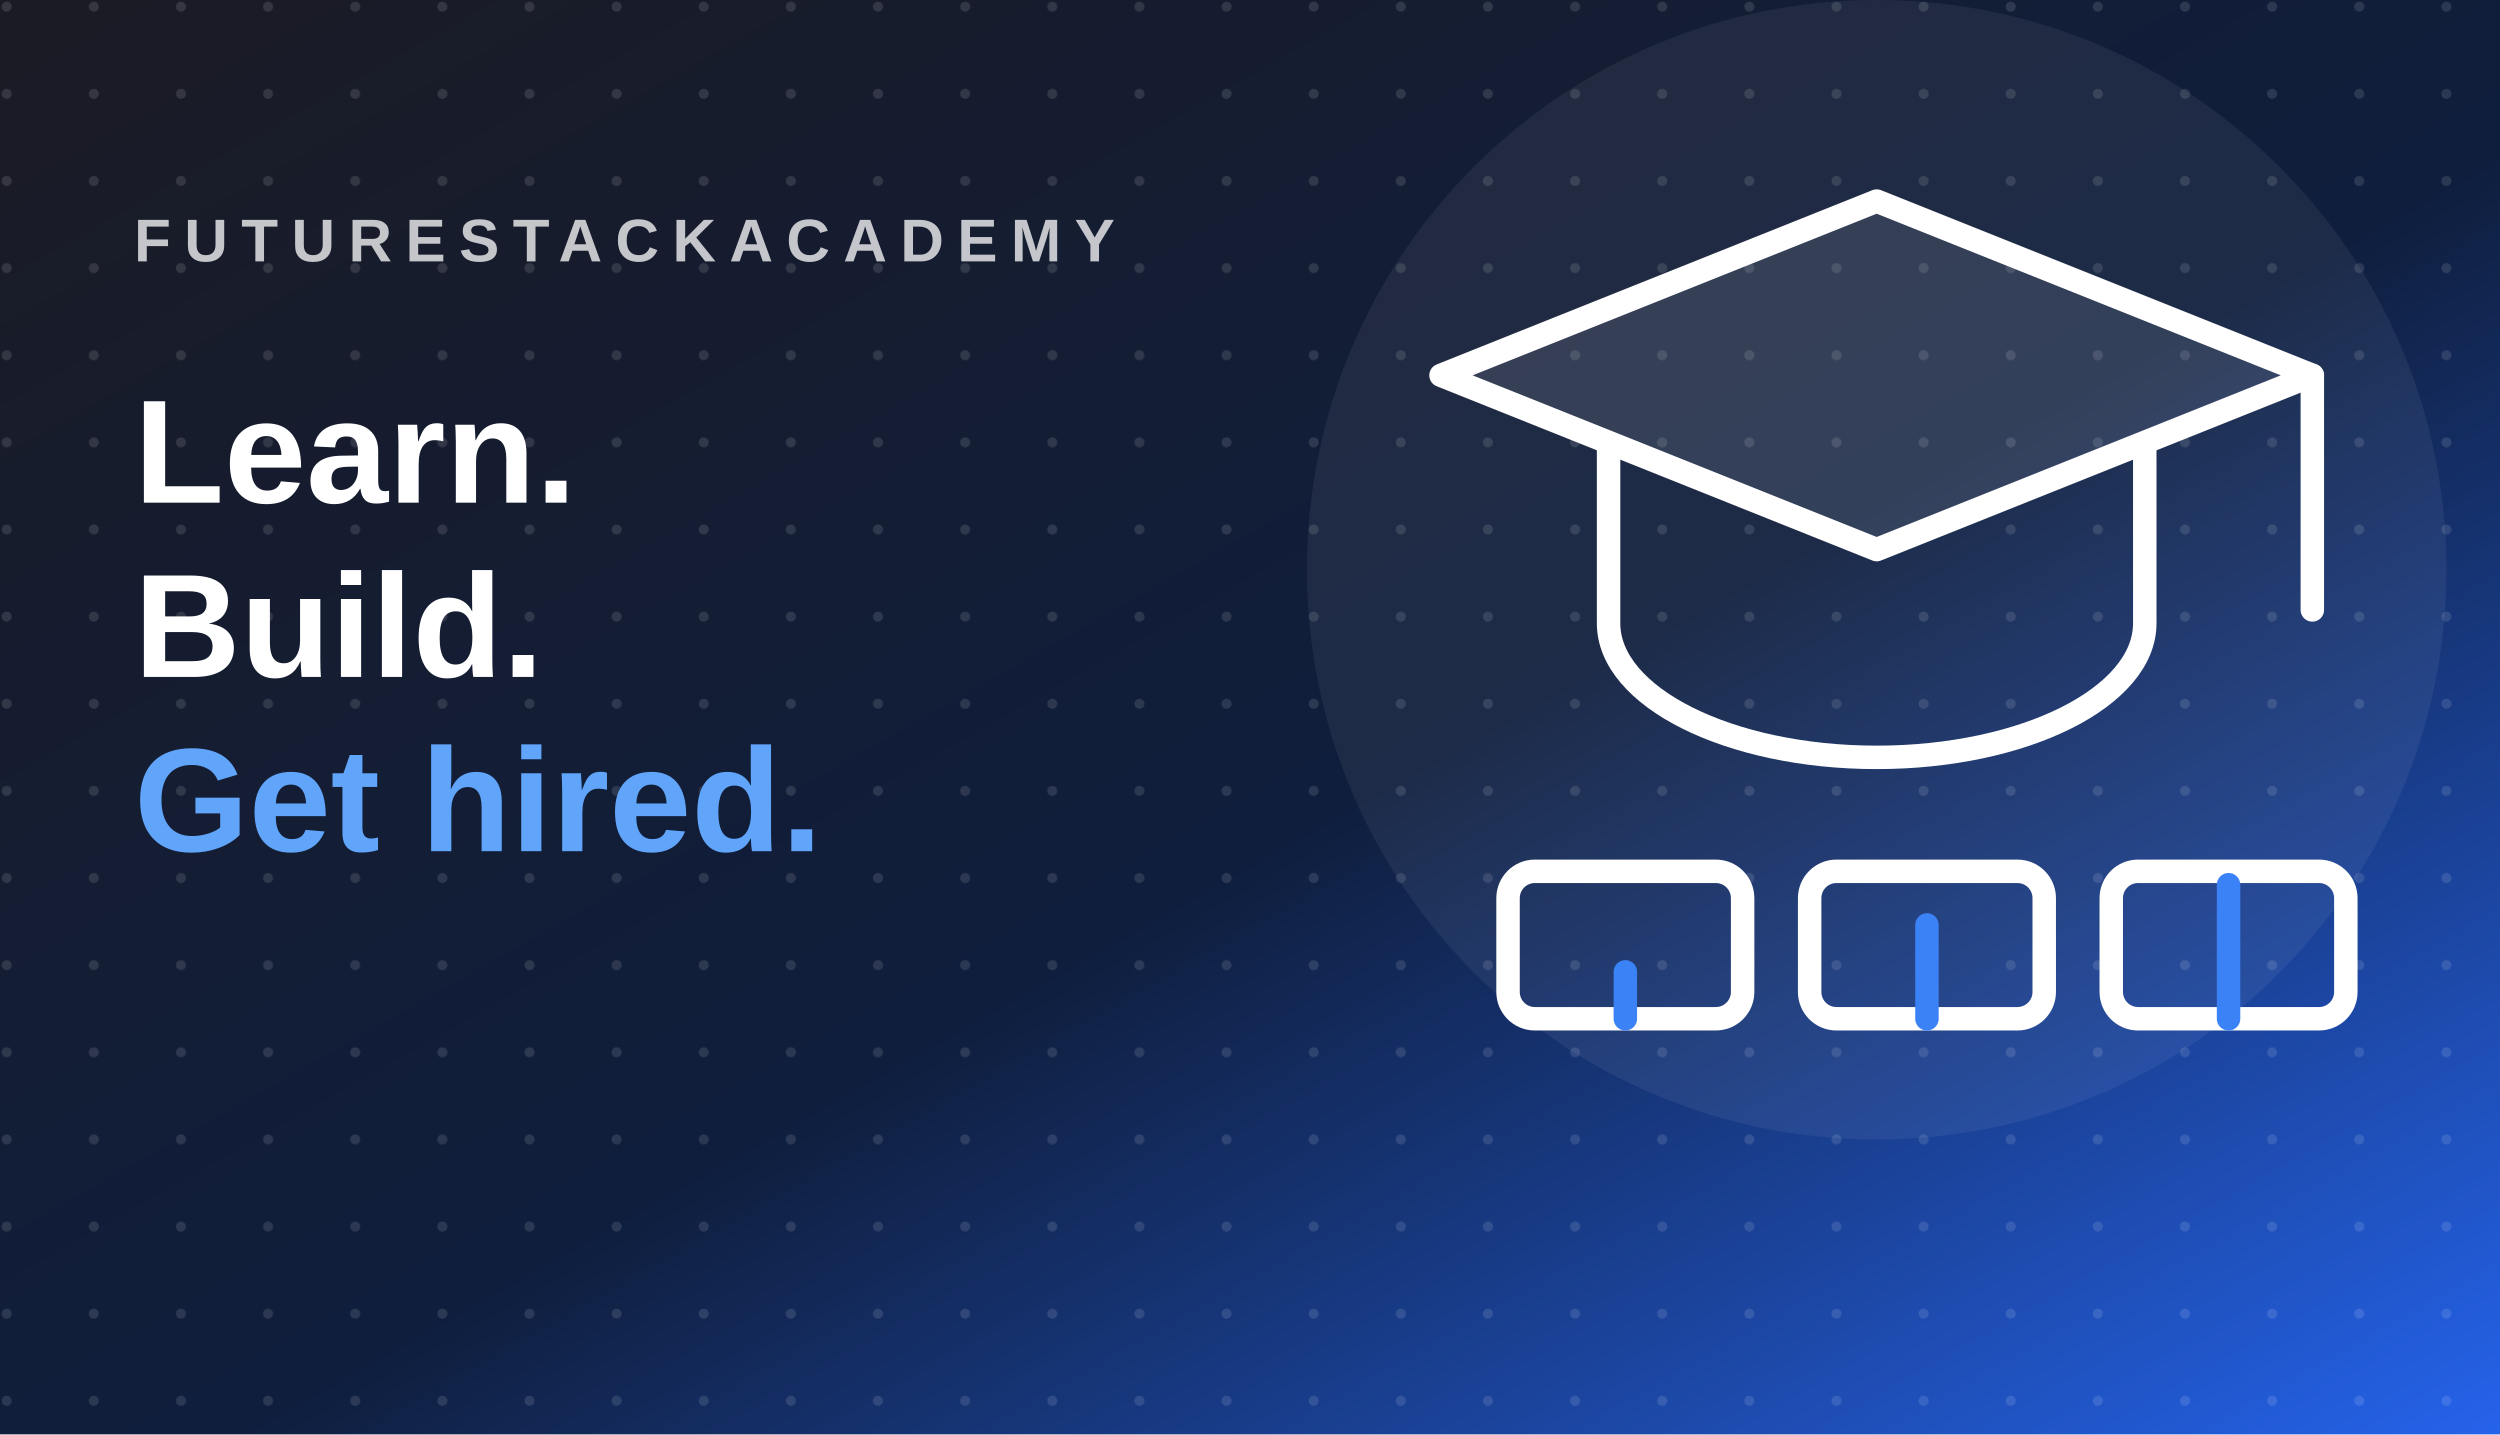
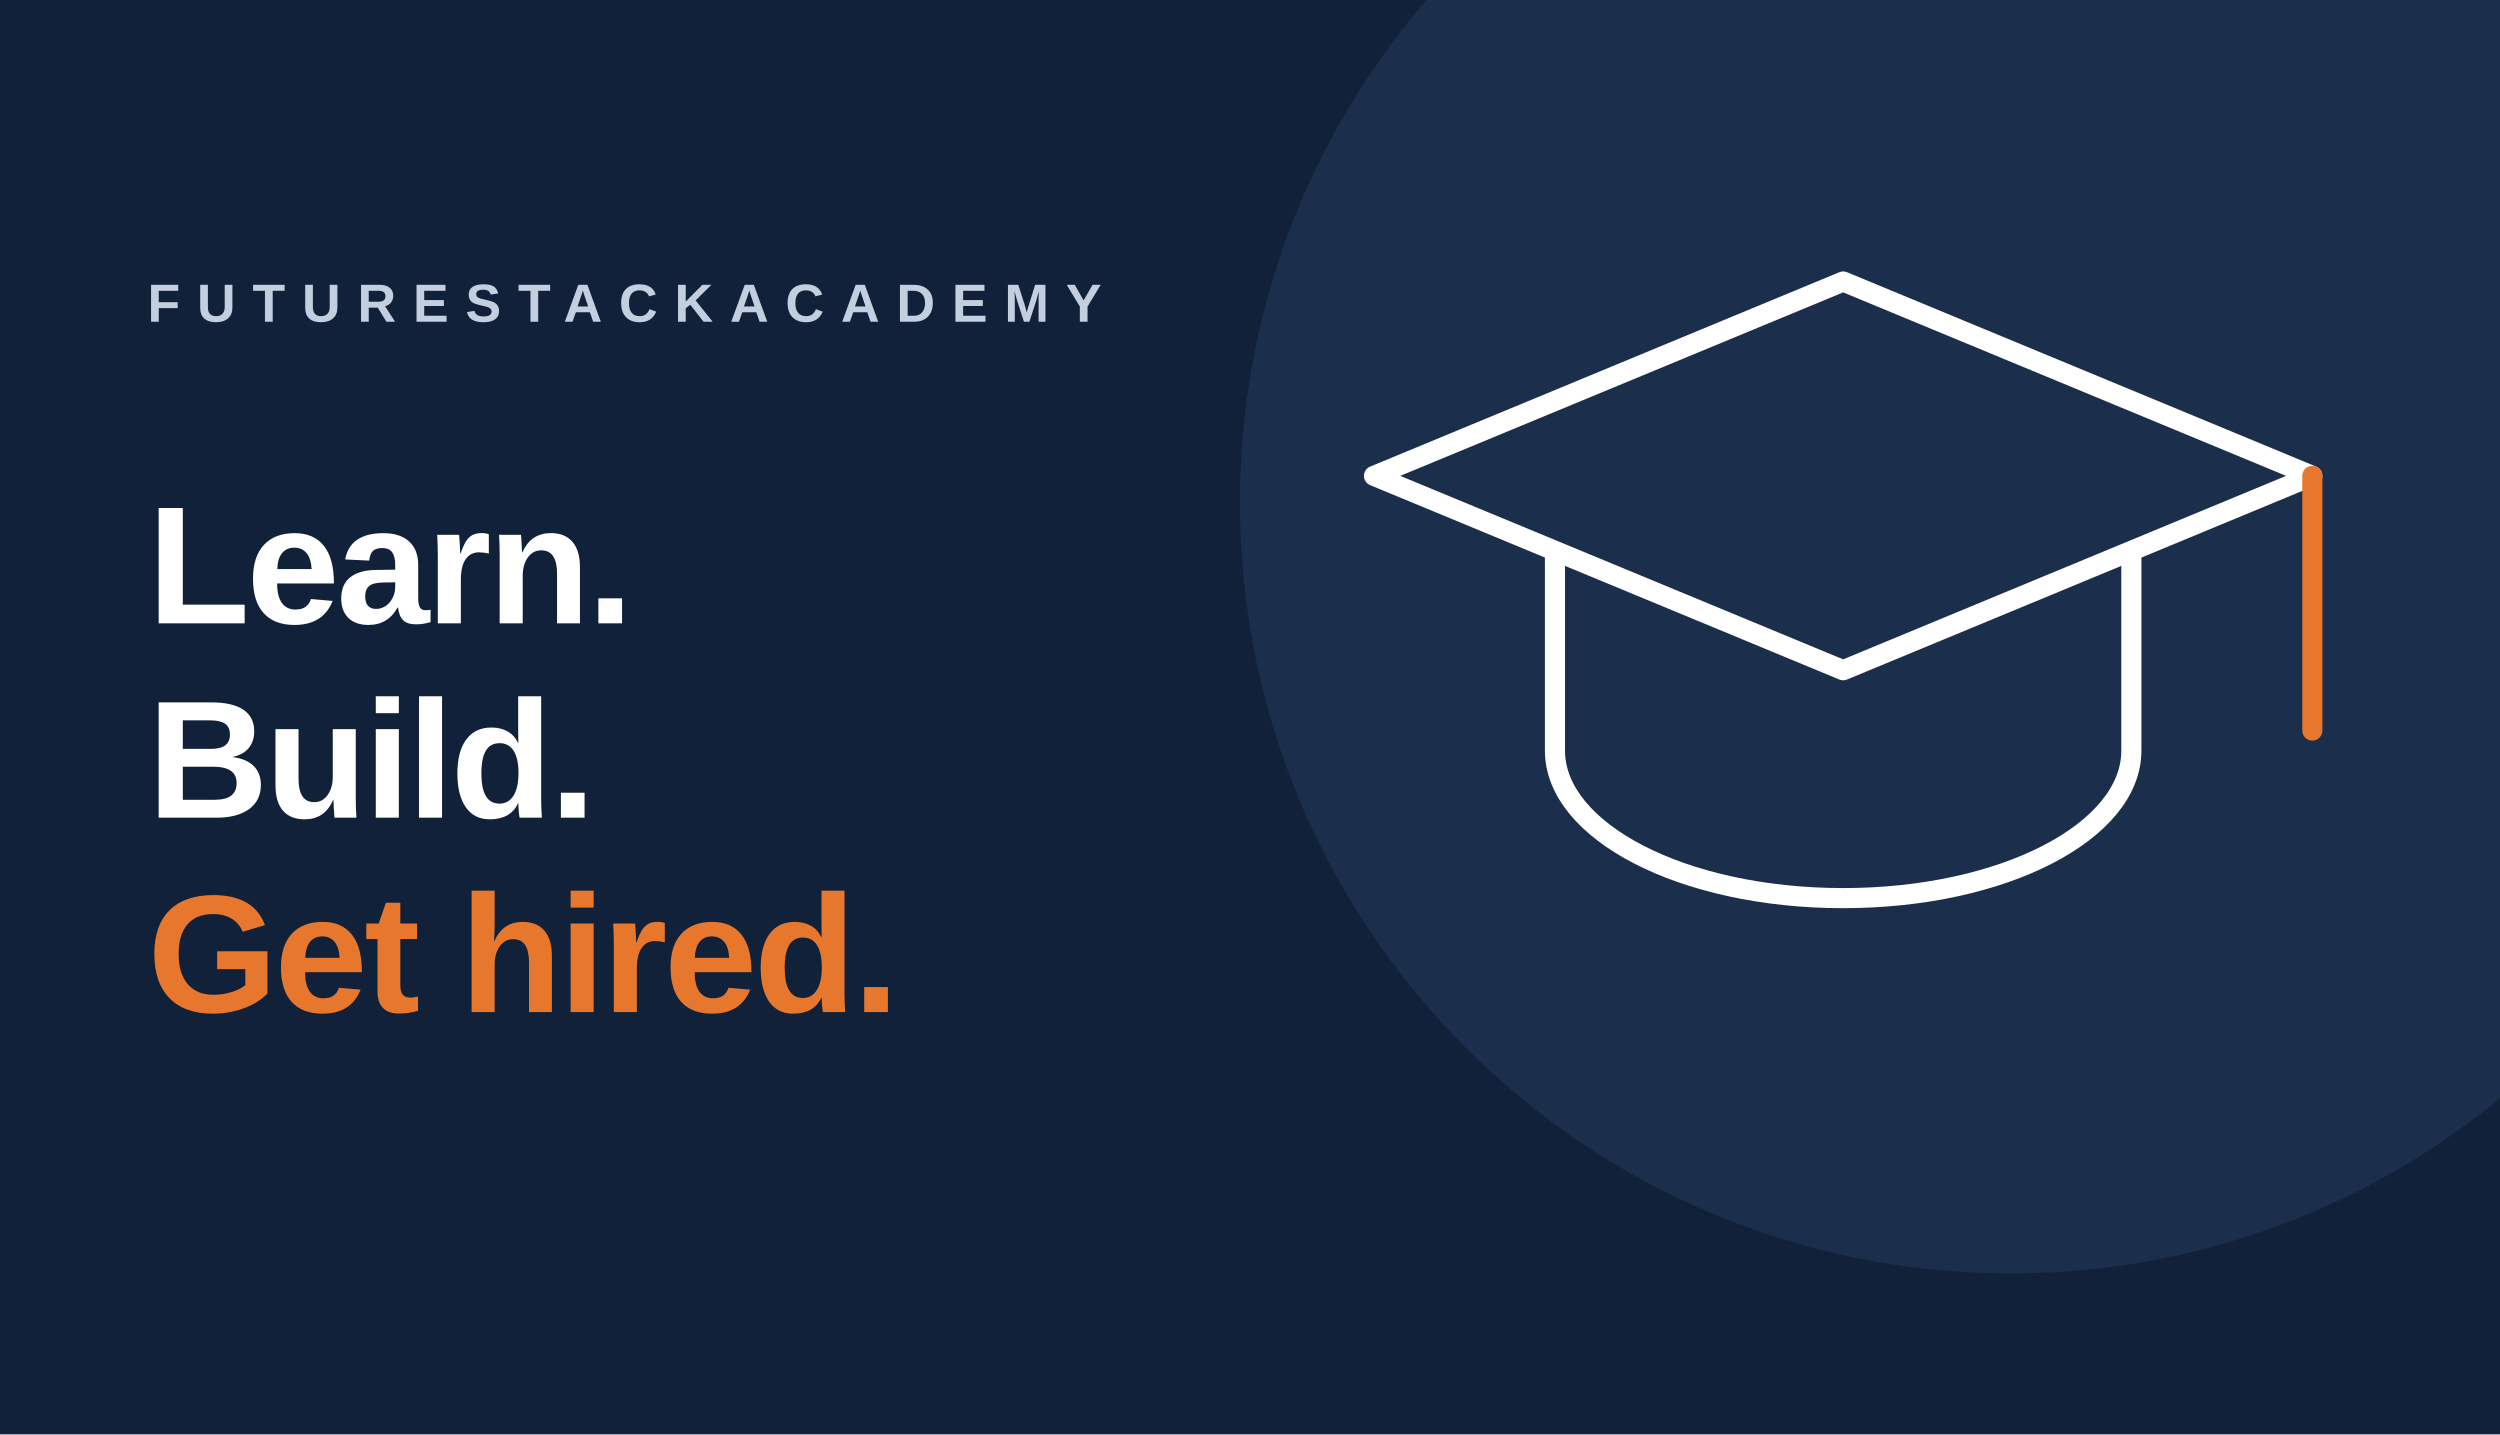
<svg xmlns="http://www.w3.org/2000/svg" viewBox="0 0 746 428" width="746" height="428">
-   <defs>
-     <linearGradient id="g" x1="0" y1="0" x2="1" y2="1">
-       <stop offset="0" stop-color="#1b1b24" />
-       <stop offset=".55" stop-color="#0f1e3d" />
-       <stop offset="1" stop-color="#2563eb" />
-     </linearGradient>
-     <pattern id="d" width="26" height="26" patternUnits="userSpaceOnUse">
-       <circle cx="2" cy="2" r="1.5" fill="#fff" opacity=".12" />
-     </pattern>
-   </defs>
-   <rect width="746" height="428" fill="url(#g)" />
-   <rect width="746" height="428" fill="url(#d)" />
-   <circle cx="560" cy="170" r="170" fill="#fff" opacity=".06" />
-   <g transform="translate(430,60)" fill="none" stroke="#fff" stroke-width="7" stroke-linejoin="round" stroke-linecap="round">
-     <path d="M130 0l130 52-130 52L0 52z" fill="#fff" fill-opacity=".1" />
-     <path d="M50 74v52c0 22 36 40 80 40s80-18 80-40V74" />
-     <path d="M260 52v70" />
-     <rect x="20" y="200" width="70" height="44" rx="8" />
-     <rect x="110" y="200" width="70" height="44" rx="8" />
-     <rect x="200" y="200" width="70" height="44" rx="8" />
-     <path d="M55 244v-14M145 244v-28M235 244v-40" stroke="#3b82f6" />
+   <rect width="746" height="428" fill="#12213A" />
+   <circle cx="600" cy="150" r="230" fill="#1B2E4B" />
+   <g transform="translate(410,84)" fill="none" stroke="#fff" stroke-width="6" stroke-linejoin="round" stroke-linecap="round">
+     <path d="M140 0l140 58-140 58L0 58z" />
+     <path d="M54 82v58c0 24 38 44 86 44s86-20 86-44V82" />
+     <path d="M280 58v76" stroke="#E8772E" />
  </g>
-   <text x="40" y="78" font-family="Segoe UI,Arial,sans-serif" font-size="18" font-weight="700" letter-spacing="4" fill="#fff" opacity=".75">FUTURESTACKACADEMY</text>
-   <text x="40" y="150" font-family="Segoe UI,Arial,sans-serif" font-size="44" font-weight="800" fill="#fff">Learn.</text>
-   <text x="40" y="202" font-family="Segoe UI,Arial,sans-serif" font-size="44" font-weight="800" fill="#fff">Build.</text>
-   <text x="40" y="254" font-family="Segoe UI,Arial,sans-serif" font-size="44" font-weight="800" fill="#60a5fa">Get hired.</text>
+   <text x="44" y="96" font-family="Plus Jakarta Sans,Segoe UI,Arial,sans-serif" font-size="16" font-weight="700" letter-spacing="5" fill="#C3CEDF">FUTURESTACKACADEMY</text>
+   <text x="44" y="186" font-family="Plus Jakarta Sans,Segoe UI,Arial,sans-serif" font-size="50" font-weight="800" letter-spacing="-1" fill="#fff">Learn.</text>
+   <text x="44" y="244" font-family="Plus Jakarta Sans,Segoe UI,Arial,sans-serif" font-size="50" font-weight="800" letter-spacing="-1" fill="#fff">Build.</text>
+   <text x="44" y="302" font-family="Plus Jakarta Sans,Segoe UI,Arial,sans-serif" font-size="50" font-weight="800" letter-spacing="-1" fill="#E8772E">Get hired.</text>
</svg>
